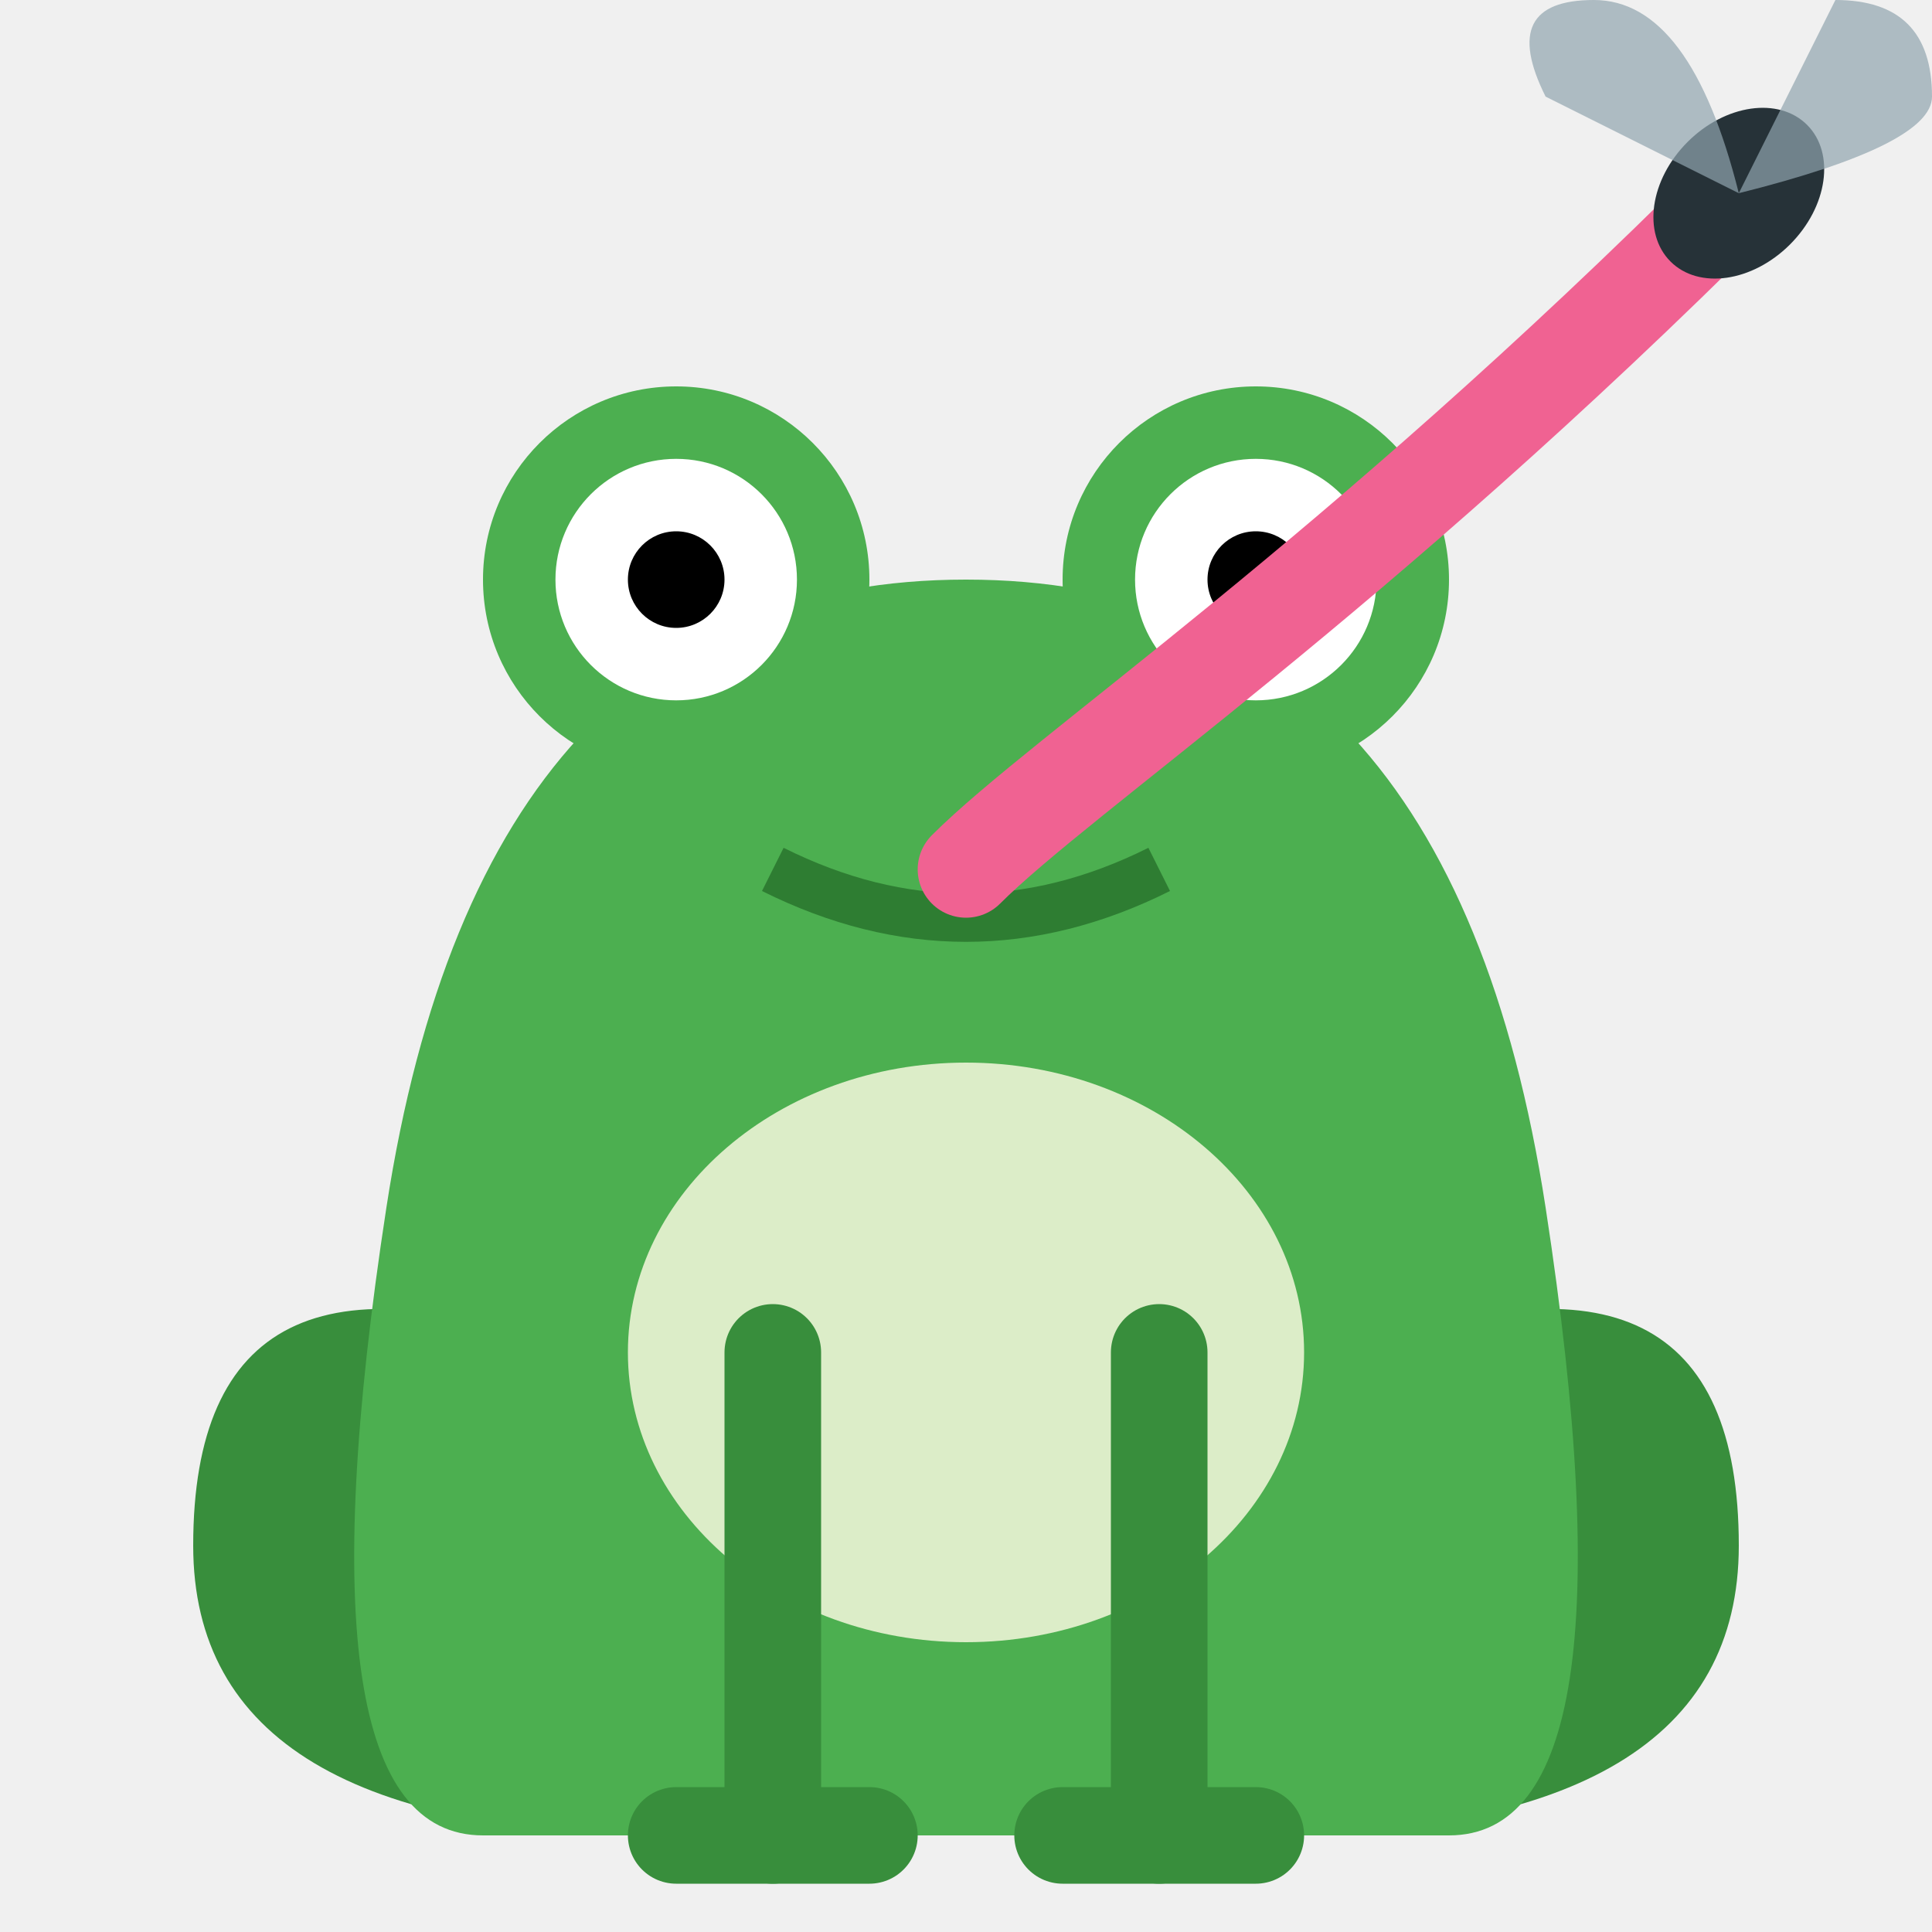
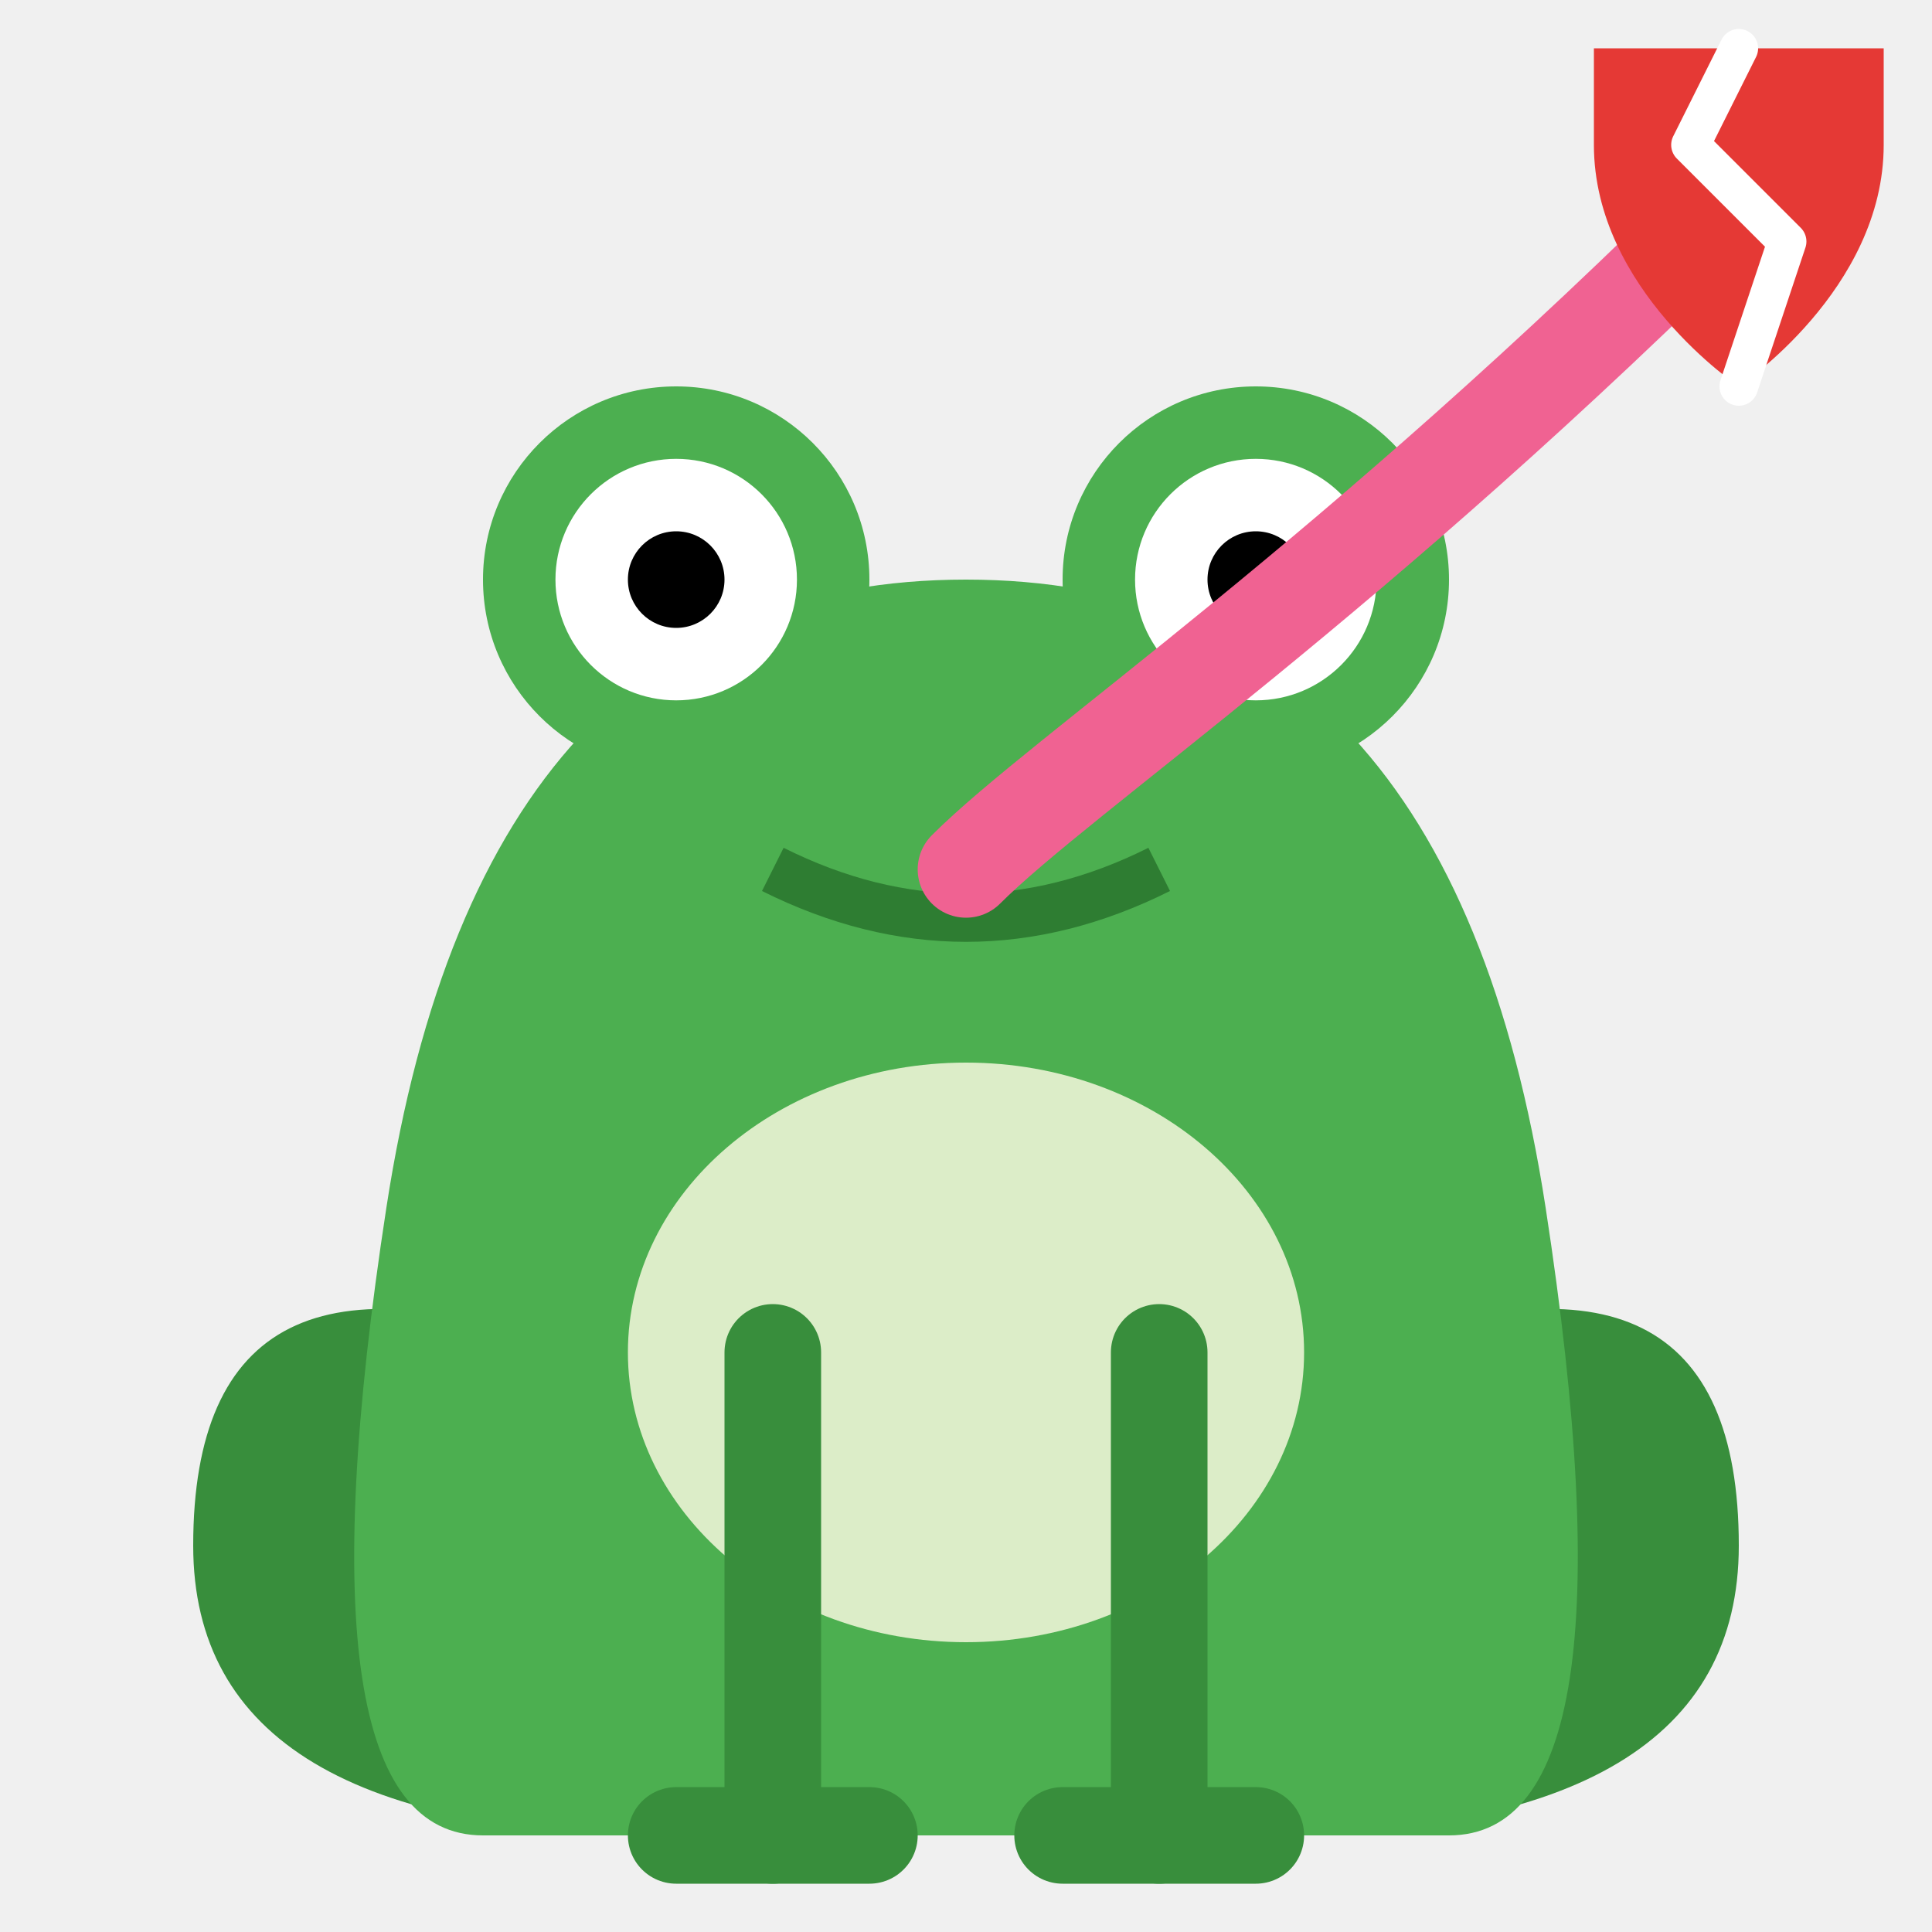
<svg xmlns="http://www.w3.org/2000/svg" width="40" height="40" viewBox="0 0 40 40">
  <path d="M12 28 Q 4 25 4 32 Q 4 38 14 38" fill="#388E3C" />
  <path d="M28 28 Q 36 25 36 32 Q 36 38 26 38" fill="#388E3C" />
  <path d="M10 38 L 30 38 Q 34 38 32 25 Q 30 12 20 12 Q 10 12 8 25 Q 6 38 10 38" fill="#4CAF50" />
  <ellipse cx="20" cy="28" rx="7" ry="6" fill="#DCEDC8" />
  <path d="M16 28 L 16 38" stroke="#388E3C" stroke-width="2" stroke-linecap="round" />
  <path d="M24 28 L 24 38" stroke="#388E3C" stroke-width="2" stroke-linecap="round" />
  <path d="M14 38 L 18 38" stroke="#388E3C" stroke-width="2" stroke-linecap="round" />
  <path d="M22 38 L 26 38" stroke="#388E3C" stroke-width="2" stroke-linecap="round" />
  <circle cx="14" cy="12" r="4" fill="#4CAF50" />
  <circle cx="26" cy="12" r="4" fill="#4CAF50" />
  <circle cx="14" cy="12" r="2.5" fill="#FFFFFF" />
  <circle cx="26" cy="12" r="2.5" fill="#FFFFFF" />
  <circle cx="14" cy="12" r="1" fill="#000000" />
  <circle cx="26" cy="12" r="1" fill="#000000" />
  <path d="M16 18 Q 20 20 24 18" stroke="#2E7D32" stroke-width="1" fill="none" />
  <path d="M20 18 C 22 16, 28 12, 36 4" stroke="#F06292" stroke-width="2" fill="none" stroke-linecap="round" />
  <circle cx="36" cy="4" r="1.2" fill="#F06292" />
-   <ellipse cx="36" cy="4" rx="1.5" ry="2" fill="#263238" transform="rotate(45 36 4)" />
-   <path d="M36 4 L 32 2 Q 31 0 33 0 Q 35 0 36 4" fill="#90A4AE" opacity="0.7" />
-   <path d="M36 4 L 38 0 Q 40 0 40 2 Q 40 3 36 4" fill="#90A4AE" opacity="0.7" />
+   <g transform="translate(33, 1)">
+     <path d="M 0 0 L 6 0 L 6 2 C 6 5 3 7 3 7 C 3 7 0 5 0 2 L 0 0 Z" fill="#E53935" />
+     <path d="M 3 0 L 2 2 L 4 4 L 3 7" stroke="#FFFFFF" stroke-width="0.8" fill="none" stroke-linecap="round" stroke-linejoin="round" />
+   </g>
</svg>
